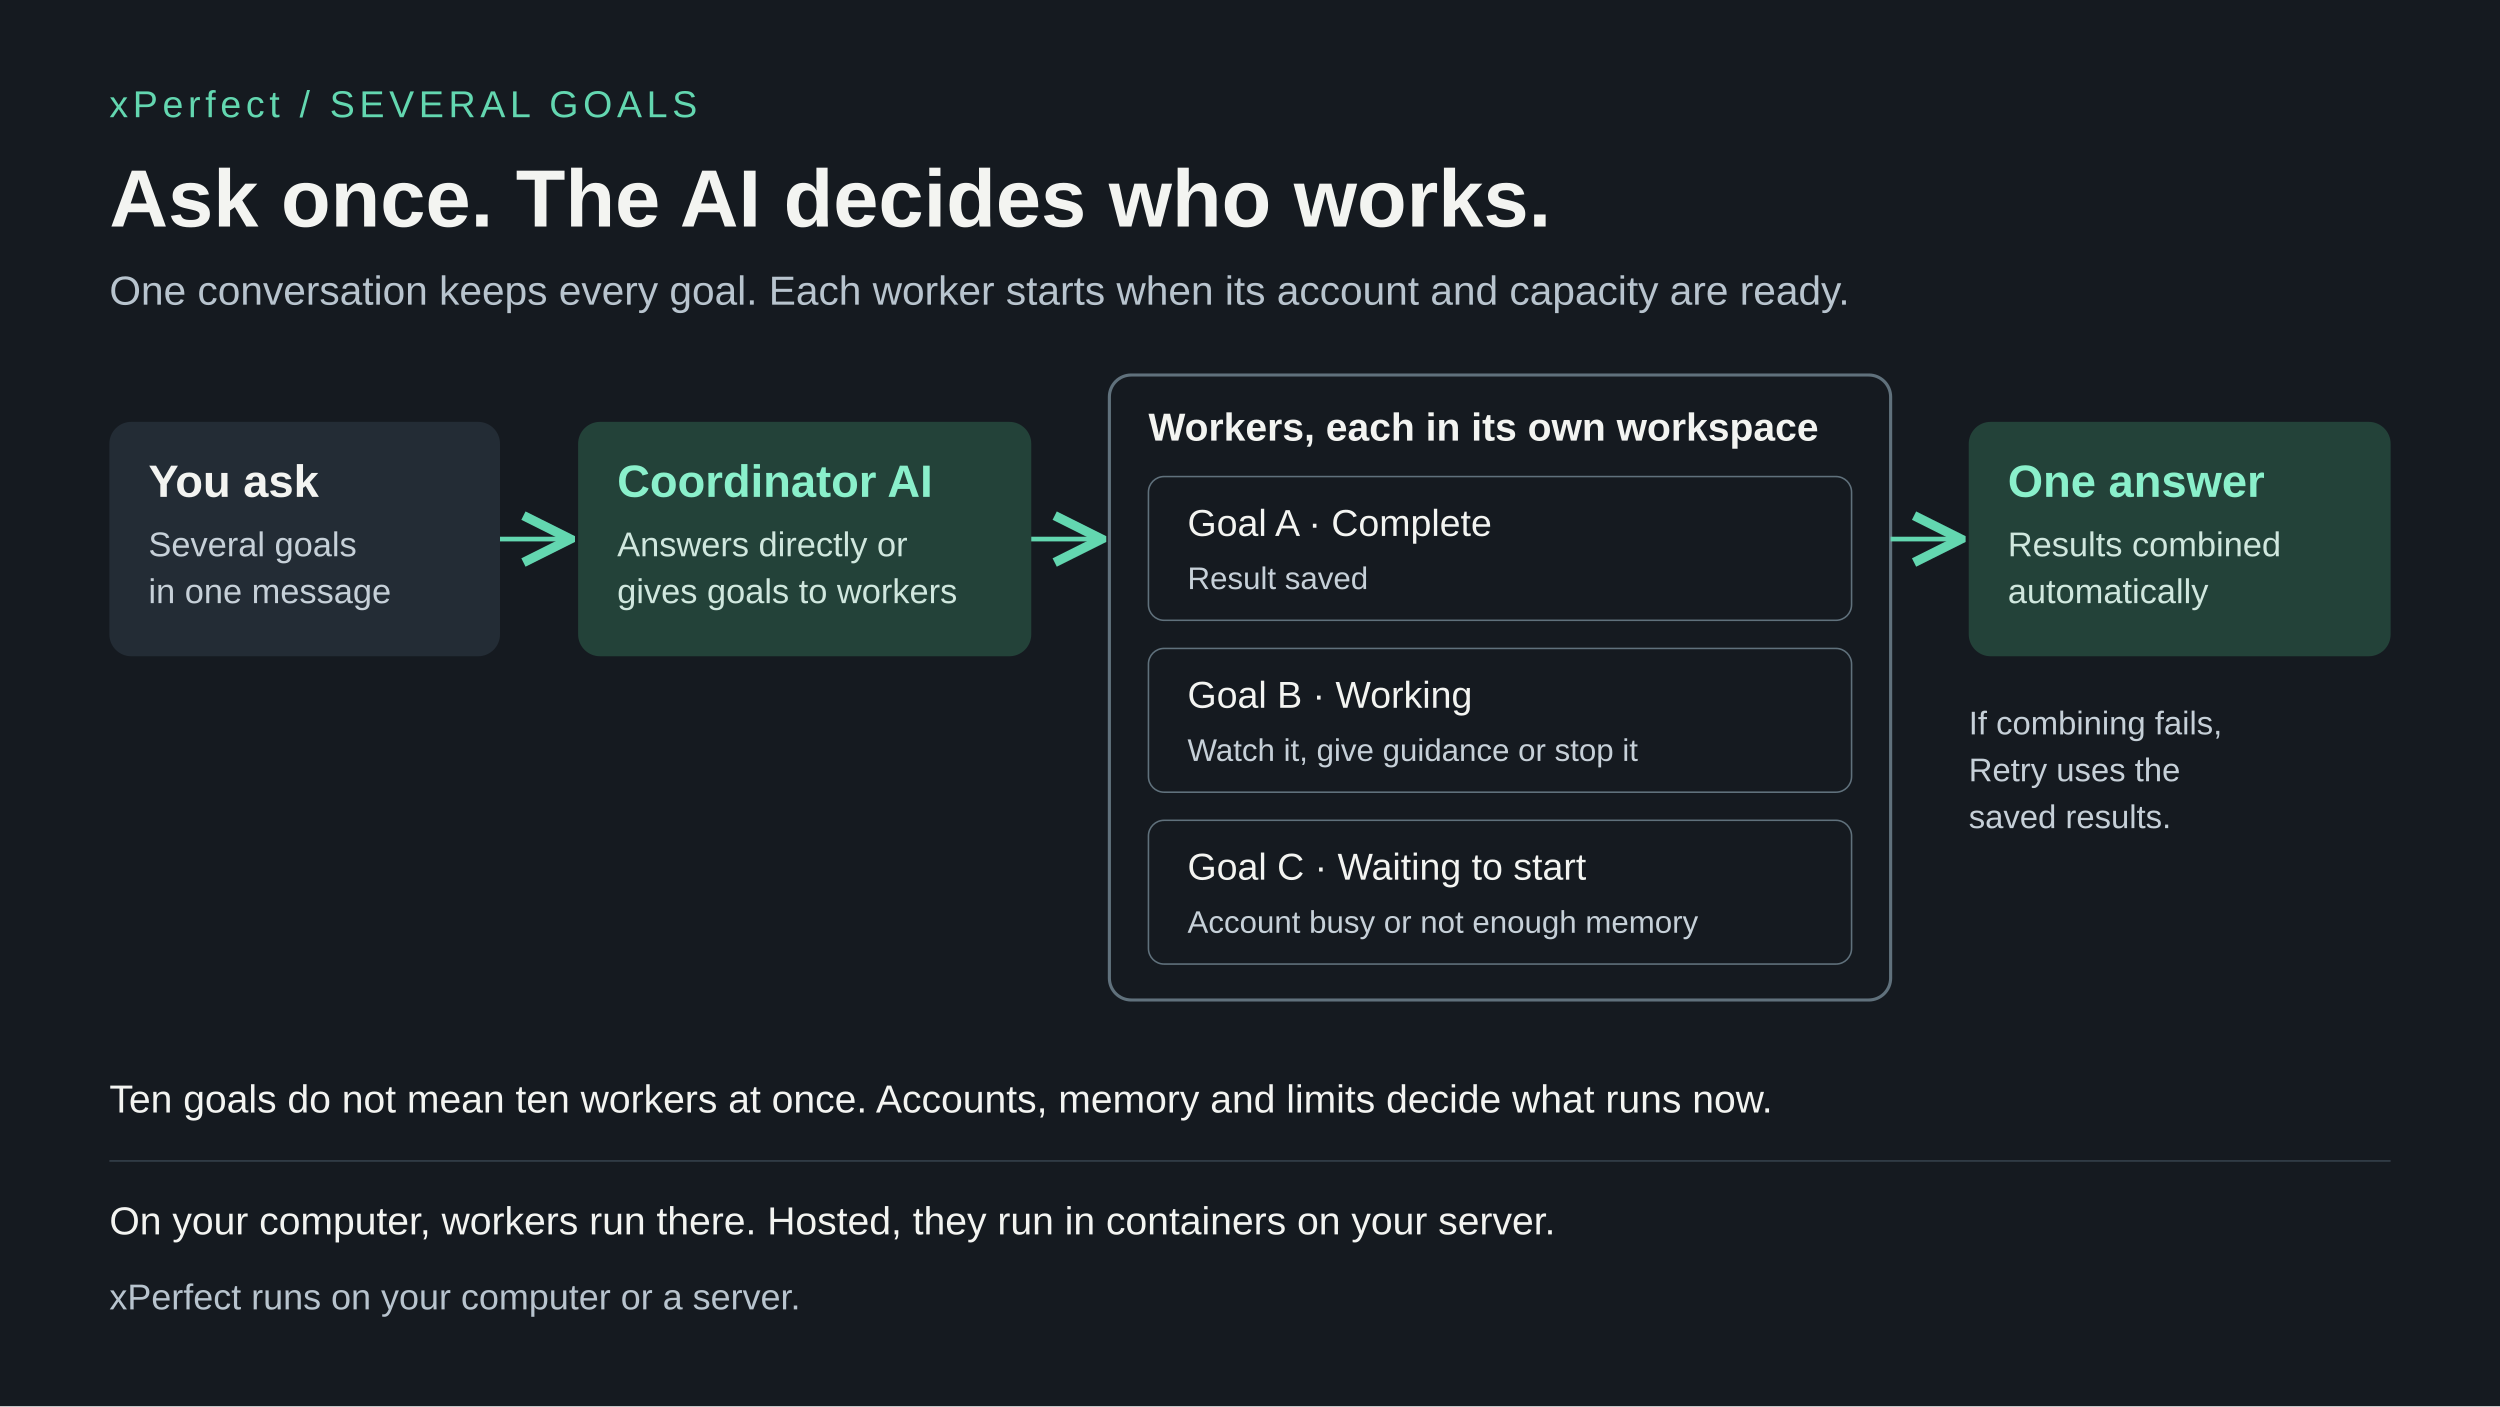
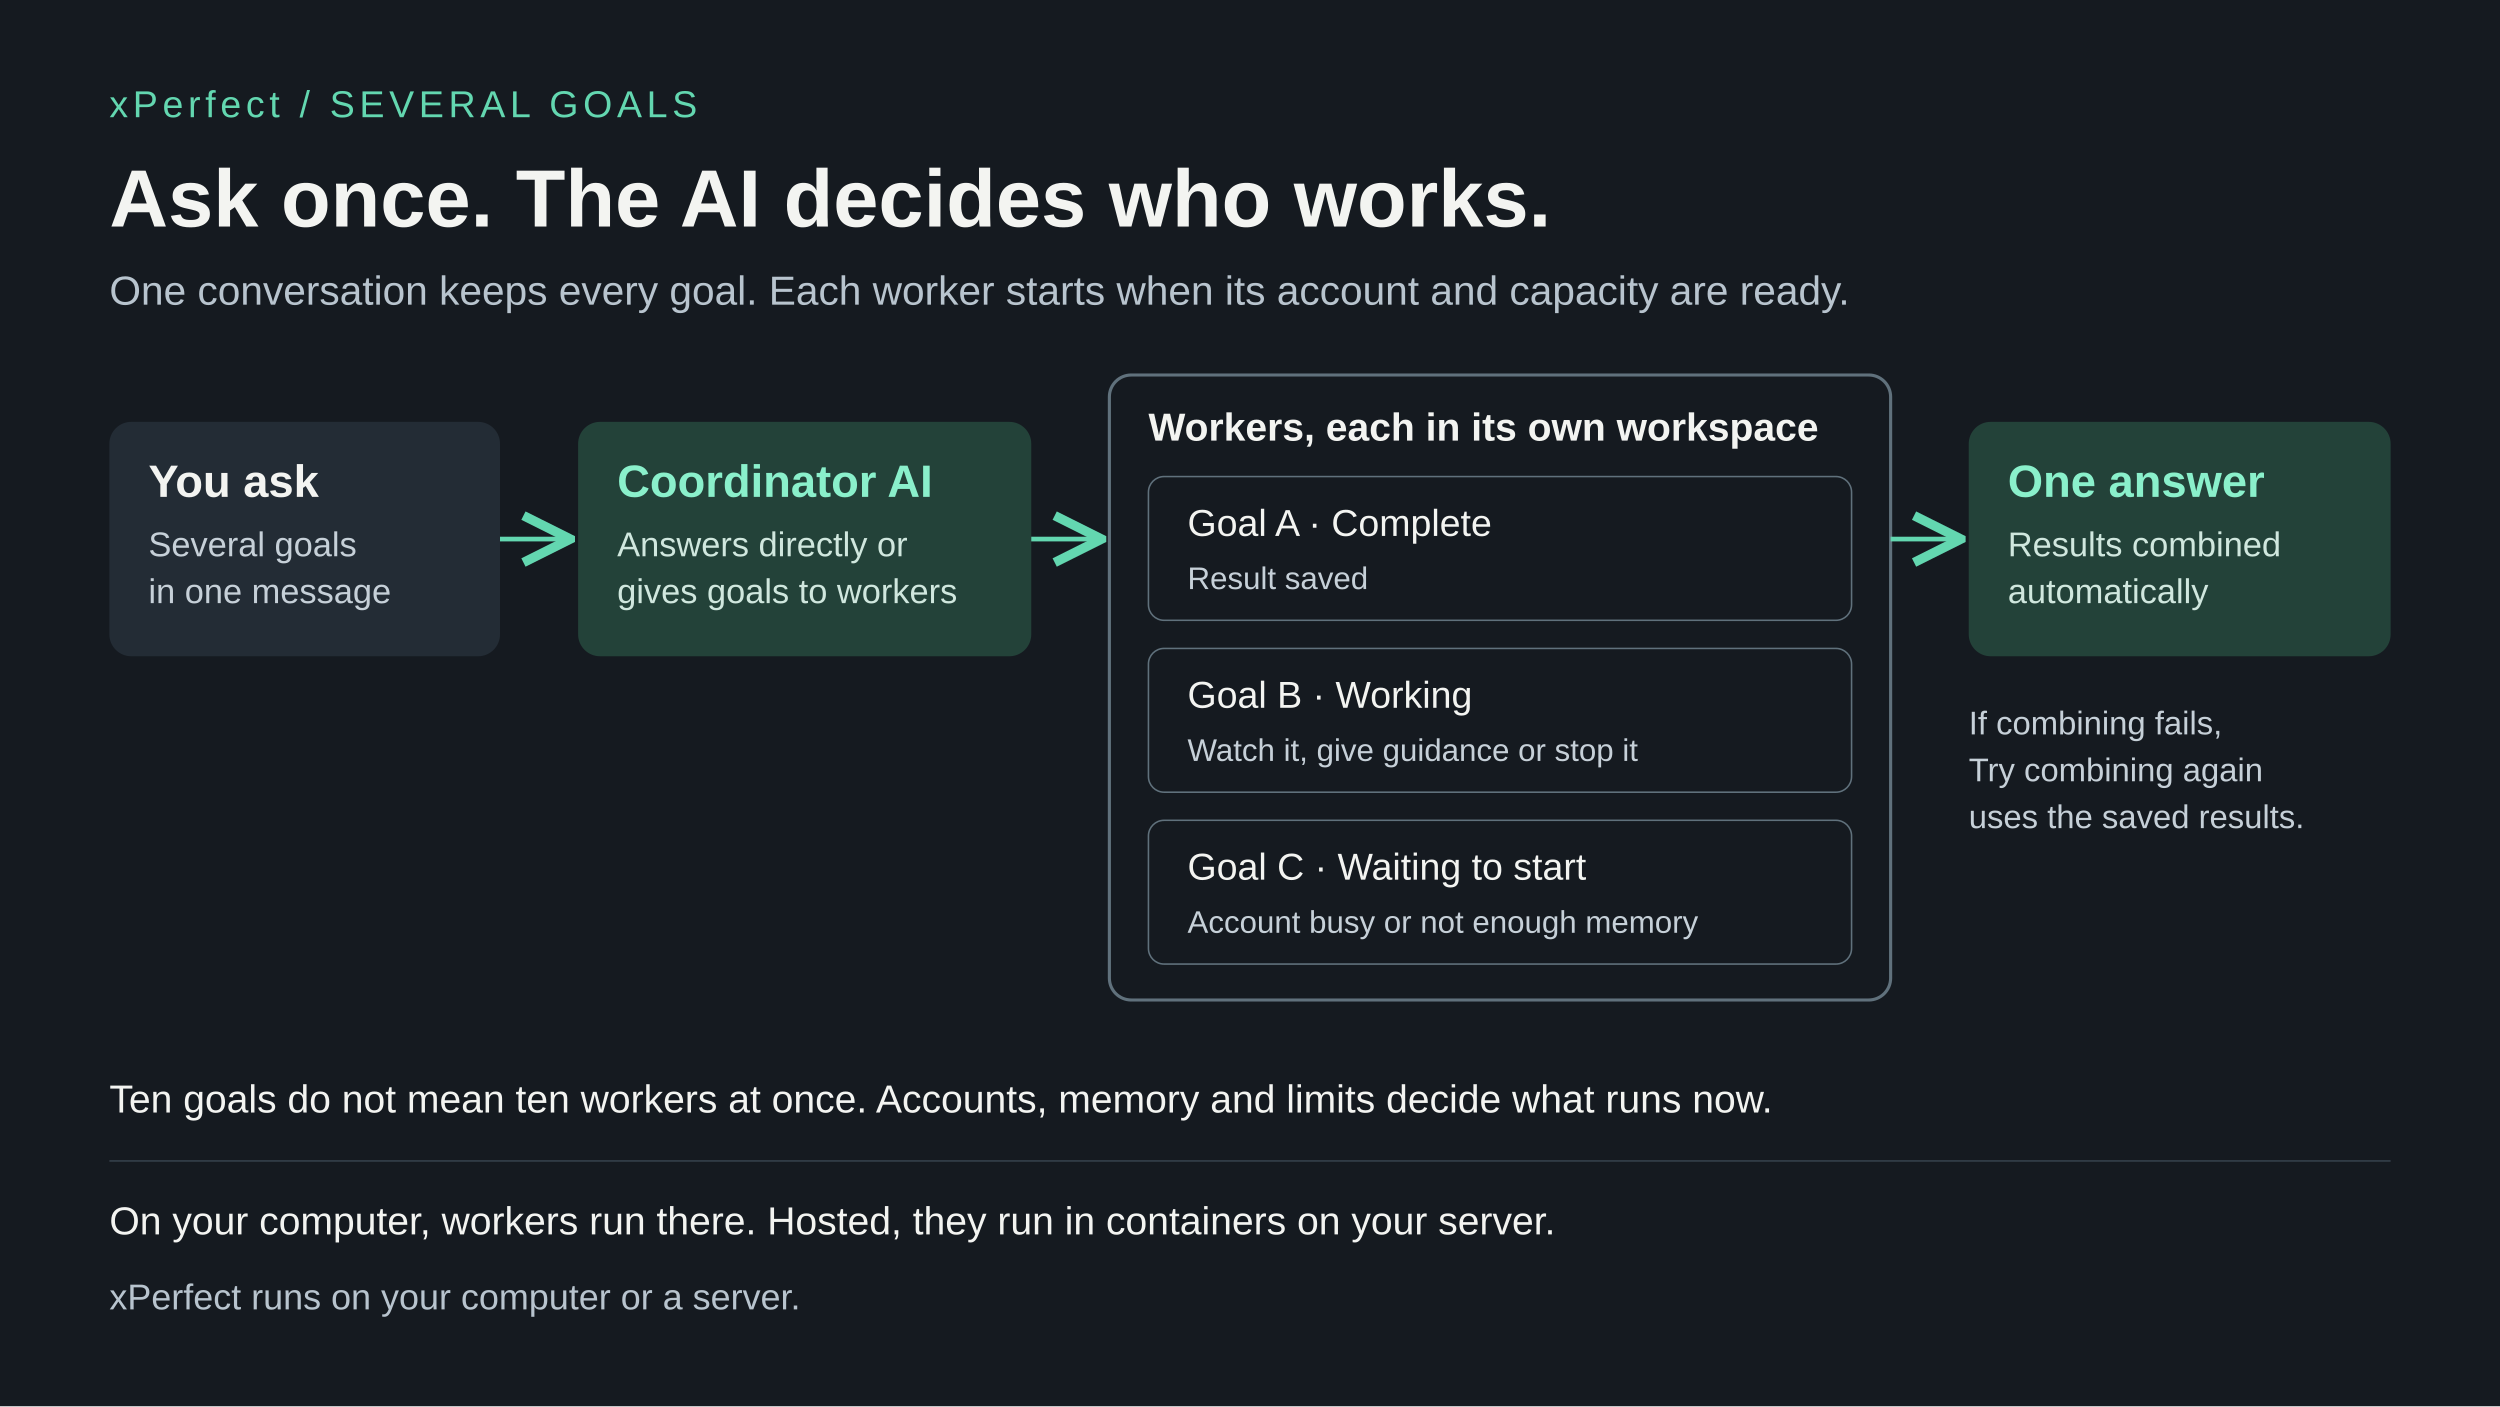
<svg xmlns="http://www.w3.org/2000/svg" width="1600" height="900" viewBox="0 0 1600 900" role="img" aria-labelledby="title desc">
  <rect width="1600" height="900" fill="#151a20" />
  <defs>
    <marker id="arrow" viewBox="0 0 12 12" refX="10" refY="6" markerWidth="12" markerHeight="12" orient="auto">
      <path d="M1 1 L11 6 L1 11" fill="none" stroke="#63d7b0" stroke-width="2" />
    </marker>
  </defs>
  <g font-family="Arial, Helvetica, sans-serif" fill="#f3f4f1">
    <text x="70" y="75" font-size="24" fill="#63d7b0" letter-spacing="3">xPerfect / SEVERAL GOALS</text>
    <text x="70" y="145" font-size="52" font-weight="700">Ask once. The AI decides who works.</text>
    <text x="70" y="195" font-size="26" fill="#b8c4ce">One conversation keeps every goal. Each worker starts when its account and capacity are ready.</text>
    <rect x="70" y="270" width="250" height="150" rx="14" fill="#232c35" />
    <text x="95" y="318" font-size="29" font-weight="700">You ask</text>
    <text x="95" y="356" font-size="22" fill="#c6d0d8">Several goals</text>
    <text x="95" y="386" font-size="22" fill="#c6d0d8">in one message</text>
    <rect x="370" y="270" width="290" height="150" rx="14" fill="#234239" />
    <text x="395" y="318" font-size="29" font-weight="700" fill="#8af0cb">Coordinator AI</text>
    <text x="395" y="356" font-size="22" fill="#d0e7de">Answers directly or</text>
    <text x="395" y="386" font-size="22" fill="#d0e7de">gives goals to workers</text>
    <rect x="710" y="240" width="500" height="400" rx="14" fill="none" stroke="#60717c" stroke-width="2" />
    <text x="735" y="282" font-size="25" font-weight="700">Workers, each in its own workspace</text>
    <g fill="#151a20" stroke="#60717c">
      <rect x="735" y="305" width="450" height="92" rx="10" />
      <rect x="735" y="415" width="450" height="92" rx="10" />
      <rect x="735" y="525" width="450" height="92" rx="10" />
    </g>
    <text x="760" y="343" font-size="24">Goal A · Complete</text>
    <text x="760" y="377" font-size="20" fill="#c6d0d8">Result saved</text>
    <text x="760" y="453" font-size="24">Goal B · Working</text>
    <text x="760" y="487" font-size="20" fill="#c6d0d8">Watch it, give guidance or stop it</text>
    <text x="760" y="563" font-size="24">Goal C · Waiting to start</text>
    <text x="760" y="597" font-size="20" fill="#c6d0d8">Account busy or not enough memory</text>
    <rect x="1260" y="270" width="270" height="150" rx="14" fill="#234239" />
    <text x="1285" y="318" font-size="29" font-weight="700" fill="#8af0cb">One answer</text>
    <text x="1285" y="356" font-size="22" fill="#d0e7de">Results combined</text>
    <text x="1285" y="386" font-size="22" fill="#d0e7de">automatically</text>
    <g stroke="#63d7b0" stroke-width="3" fill="none" marker-end="url(#arrow)">
      <path d="M320 345 H362" />
      <path d="M660 345 H702" />
      <path d="M1210 345 H1252" />
    </g>
    <text x="1260" y="470" font-size="21" fill="#c6d0d8">If combining fails,</text>
-     <text x="1260" y="500" font-size="21" fill="#c6d0d8">Retry uses the</text>
-     <text x="1260" y="530" font-size="21" fill="#c6d0d8">saved results.</text>
+     <text x="1260" y="500" font-size="21" fill="#c6d0d8">Try combining again</text>
+     <text x="1260" y="530" font-size="21" fill="#c6d0d8">uses the saved results.</text>
    <text x="70" y="712" font-size="25">Ten goals do not mean ten workers at once. Accounts, memory and limits decide what runs now.</text>
    <path d="M70 743 H1530" stroke="#35414b" />
    <text x="70" y="790" font-size="25">On your computer, workers run there. Hosted, they run in containers on your server.</text>
    <text x="70" y="838" font-size="23" fill="#b8c4ce">xPerfect runs on your computer or a server.</text>
  </g>
</svg>
